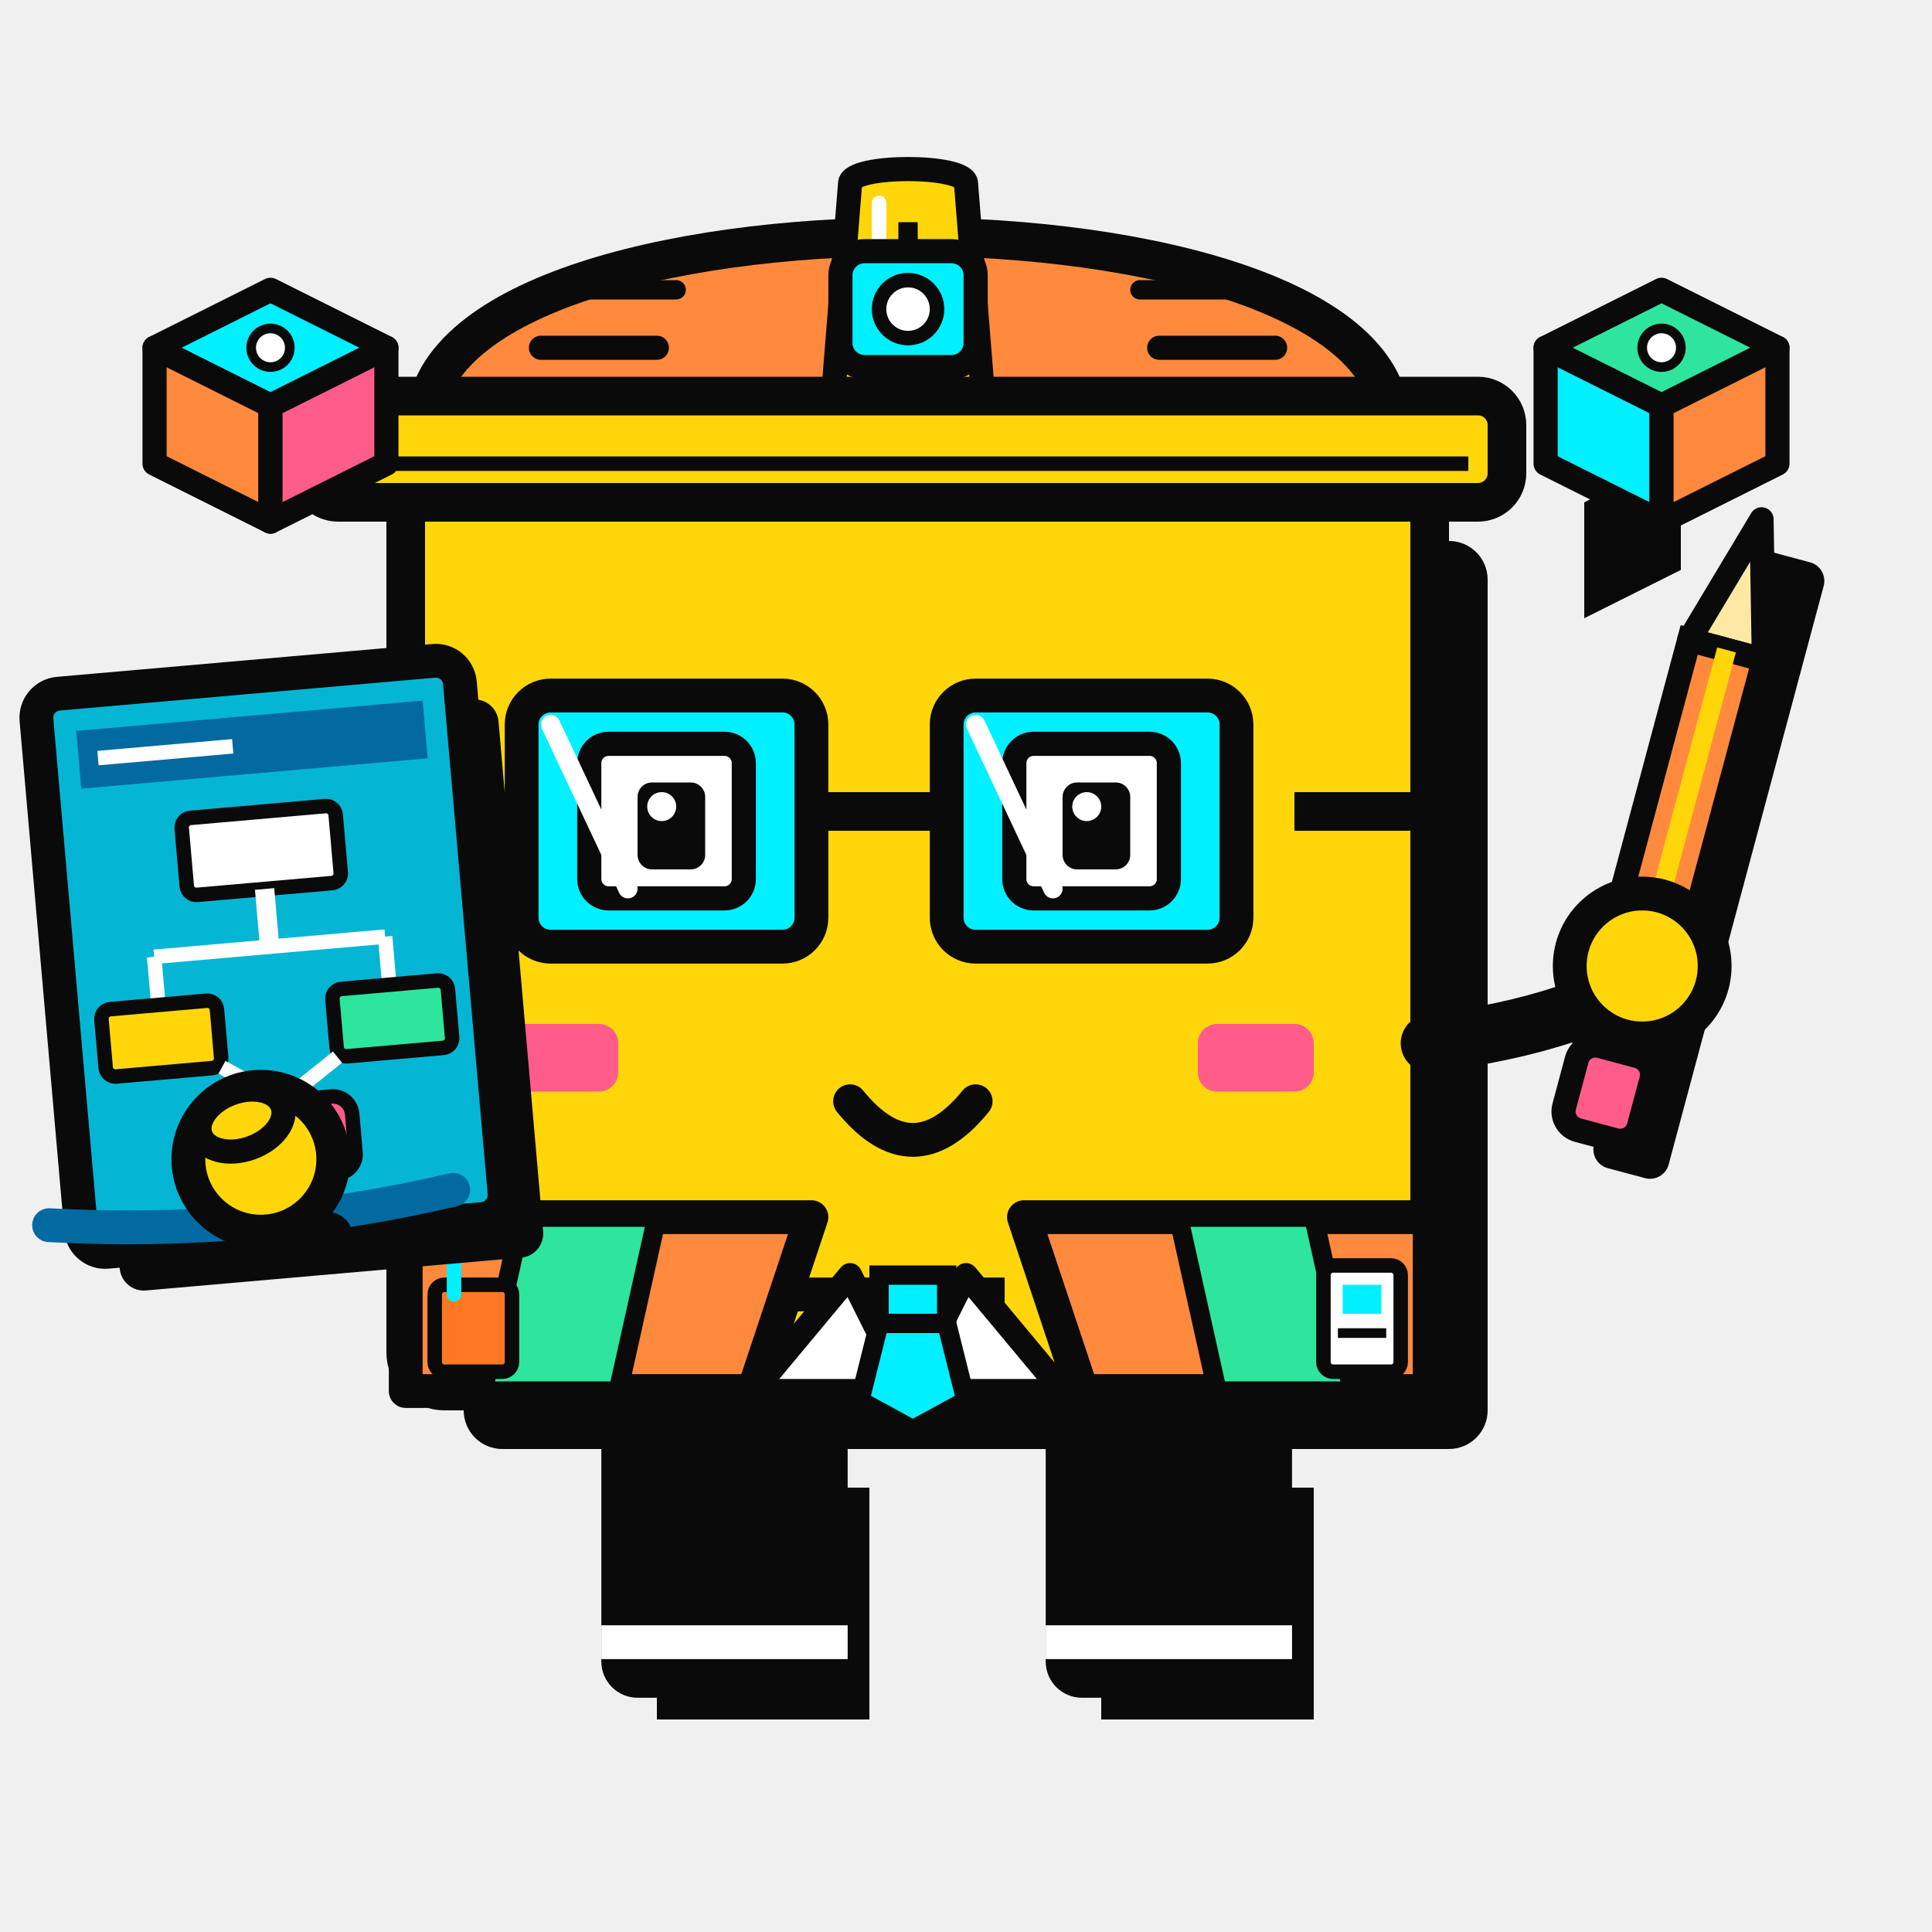
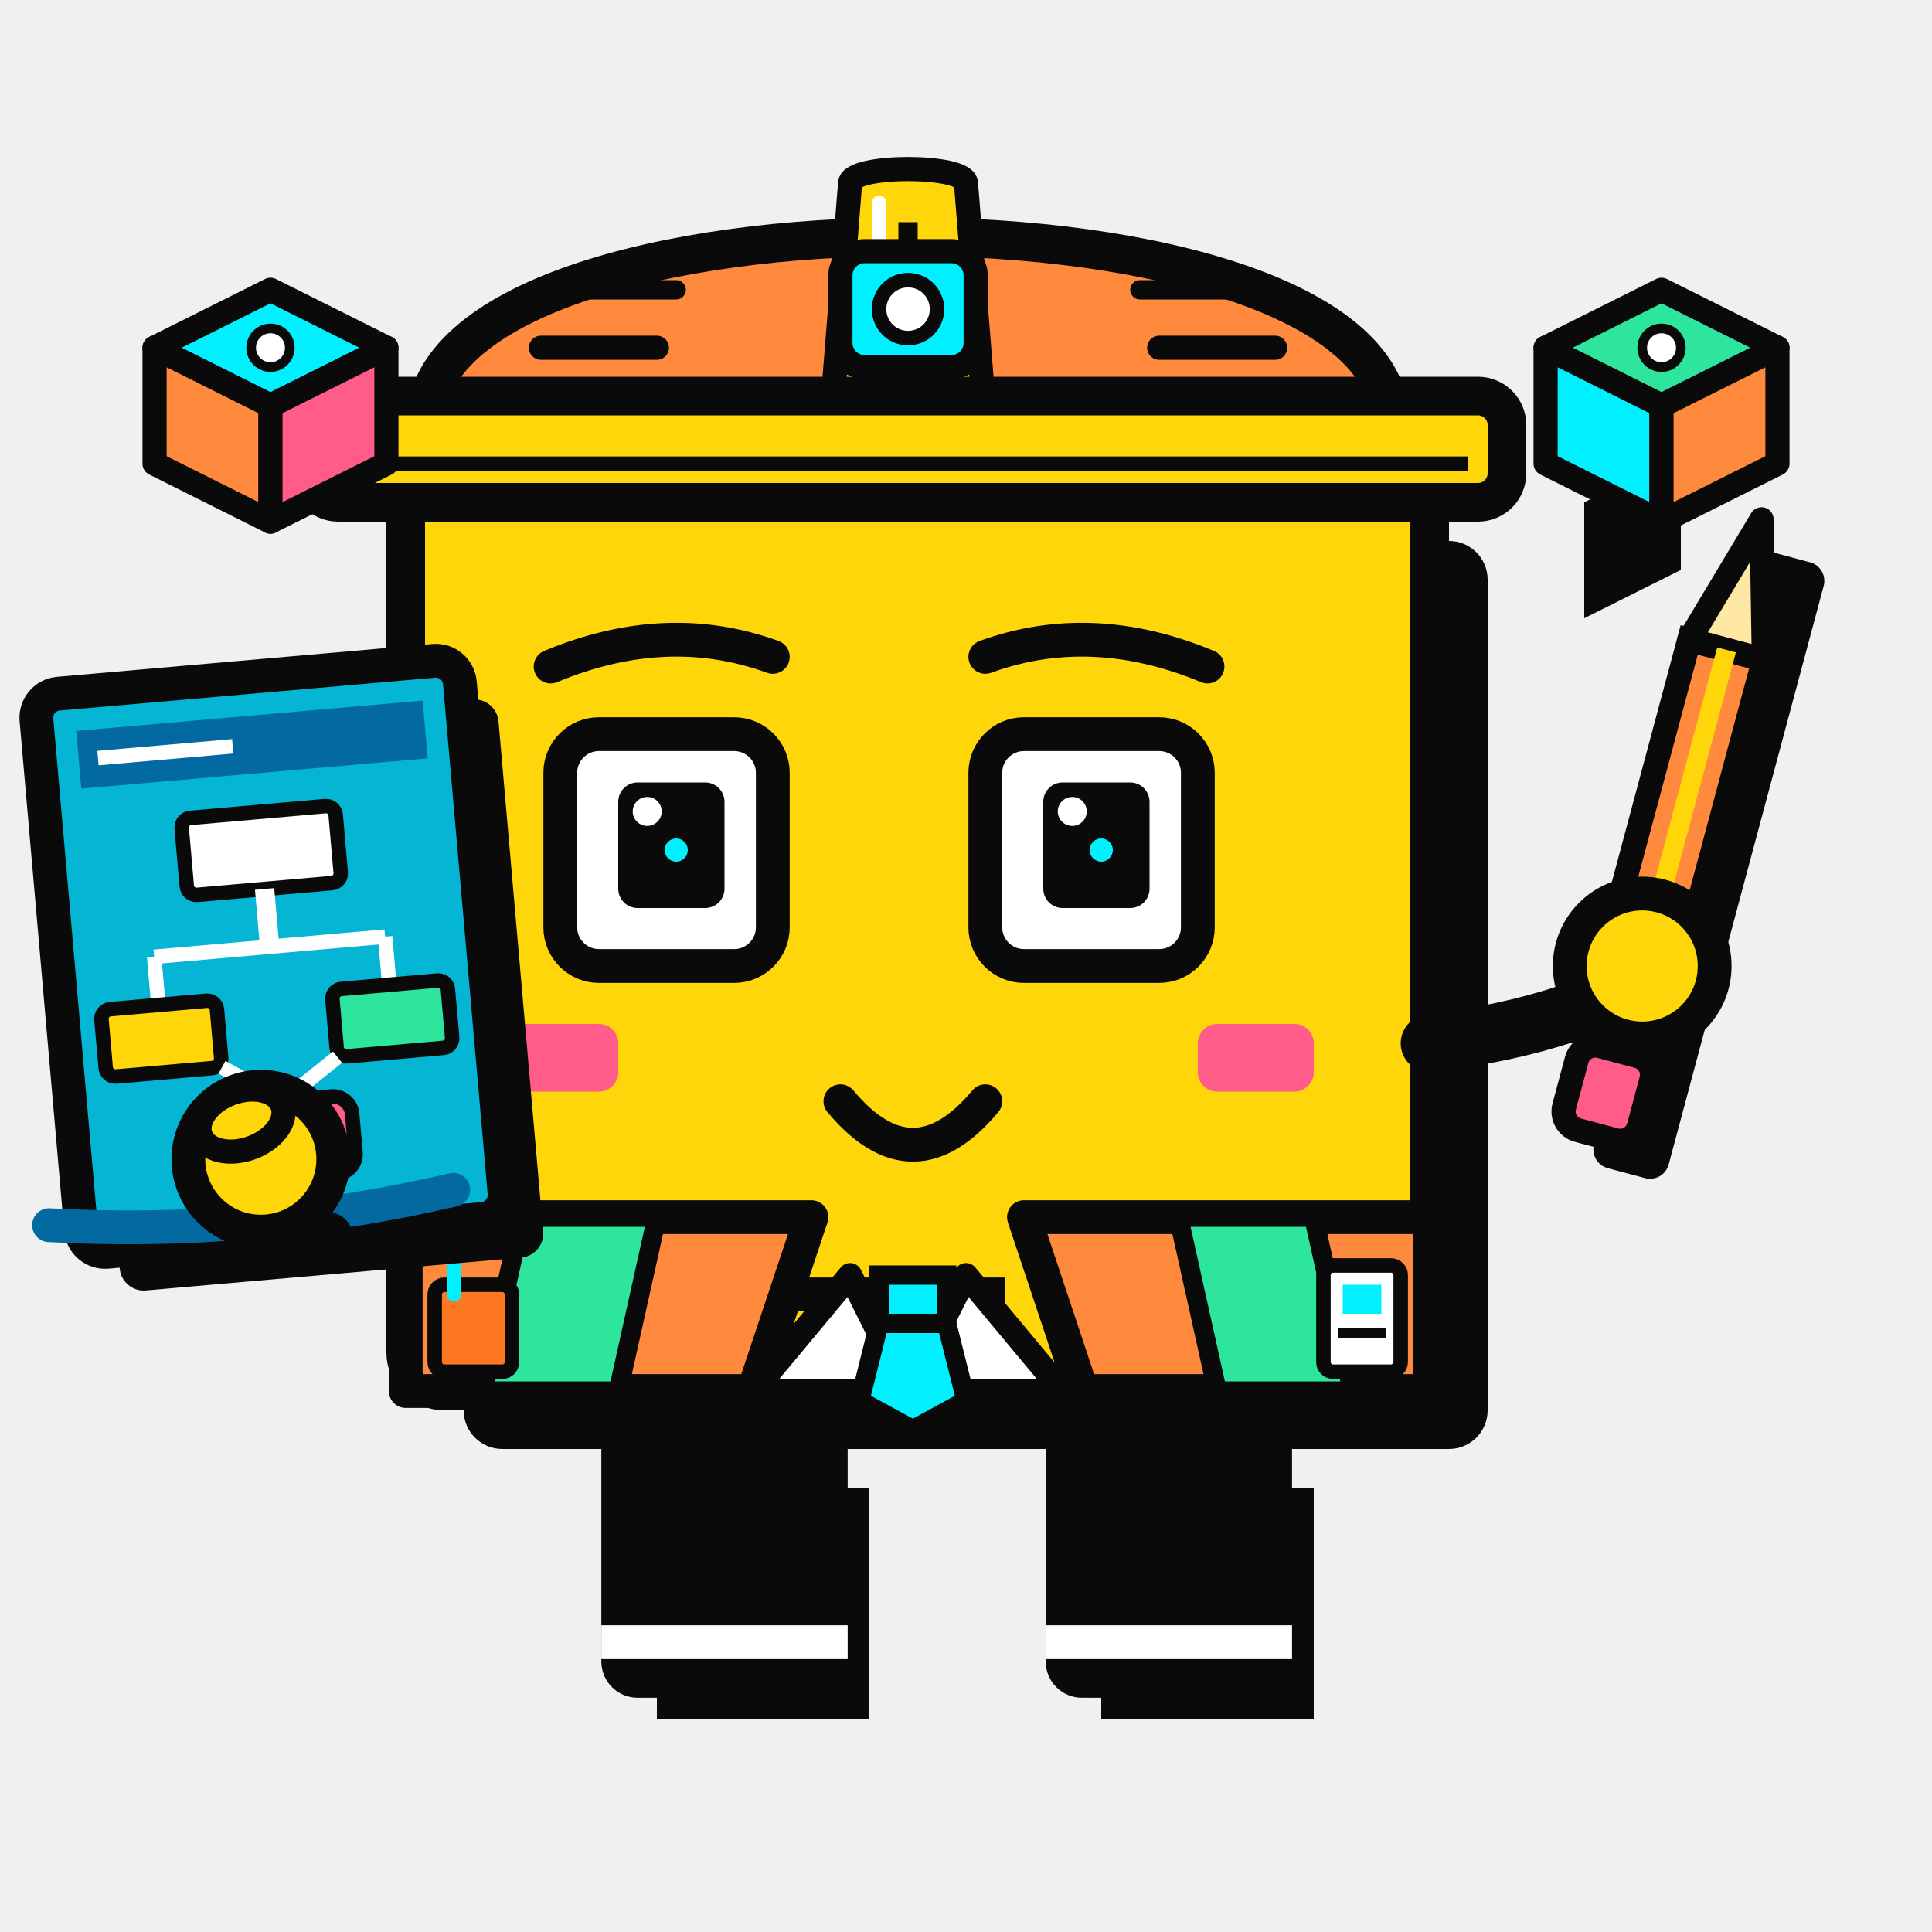
<svg xmlns="http://www.w3.org/2000/svg" viewBox="0 0 200 200" width="200" height="200" fill="none">
  <polygon points="164,52 174,47 174,59 164,64" fill="#0A0A0A" />
  <polygon points="160,36 172,30 184,36 172,42" fill="#2EE59D" stroke="#0A0A0A" stroke-width="2.5" stroke-linejoin="round" />
  <polygon points="160,36 172,42 172,54 160,48" fill="#00F0FF" stroke="#0A0A0A" stroke-width="2.5" stroke-linejoin="round" />
  <polygon points="172,42 184,36 184,48 172,54" fill="#FF8A3D" stroke="#0A0A0A" stroke-width="2.5" stroke-linejoin="round" />
  <circle cx="172" cy="36" r="2" fill="#FFFFFF" stroke="#0A0A0A" stroke-width="1" />
  <rect x="68" y="154" width="22" height="24" fill="#0A0A0A" />
  <rect x="114" y="154" width="22" height="24" fill="#0A0A0A" />
  <rect x="64" y="148" width="22" height="26" fill="#0A0A0A" rx="2" stroke="#0A0A0A" stroke-width="3.5" />
  <line x1="64" y1="170" x2="86" y2="170" stroke="#FFFFFF" stroke-width="3.5" stroke-linecap="square" />
  <rect x="110" y="148" width="22" height="26" fill="#0A0A0A" rx="2" stroke="#0A0A0A" stroke-width="3.5" />
  <line x1="110" y1="170" x2="132" y2="170" stroke="#FFFFFF" stroke-width="3.5" stroke-linecap="square" />
  <rect x="48" y="56" width="106" height="94" rx="4" fill="#0A0A0A" />
  <rect x="42" y="50" width="106" height="94" rx="4" fill="#FFD60A" stroke="#0A0A0A" stroke-width="4" />
  <line x1="54" y1="134" x2="136" y2="134" stroke="#0A0A0A" stroke-width="3.5" stroke-dasharray="8 6" />
  <rect x="52" y="106" width="12" height="7" rx="2" fill="#FF5C8A" />
  <rect x="124" y="106" width="12" height="7" rx="2" fill="#FF5C8A" />
  <polygon points="78,144 94,144 88,132" fill="#FFFFFF" stroke="#0A0A0A" stroke-width="2.5" stroke-linejoin="round" />
  <polygon points="110,144 94,144 100,132" fill="#FFFFFF" stroke="#0A0A0A" stroke-width="2.5" stroke-linejoin="round" />
  <rect x="91" y="132" width="7" height="5" fill="#00F0FF" stroke="#0A0A0A" stroke-width="2" />
  <polygon points="91,137 98,137 100,145 94.5,148 89,145" fill="#00F0FF" stroke="#0A0A0A" stroke-width="2" />
  <polygon points="42,126 84,126 78,144 42,144" fill="#FF8A3D" stroke="#0A0A0A" stroke-width="3.5" stroke-linejoin="round" />
  <polygon points="54,126 68,126 64,144 50,144" fill="#2EE59D" stroke="#0A0A0A" stroke-width="2" stroke-linejoin="round" />
  <rect x="45" y="133" width="8" height="9" rx="1" fill="#FF7722" stroke="#0A0A0A" stroke-width="1.5" />
  <line x1="47" y1="130" x2="47" y2="134" stroke="#00F0FF" stroke-width="1.5" stroke-linecap="round" />
  <polygon points="106,126 148,126 148,144 112,144" fill="#FF8A3D" stroke="#0A0A0A" stroke-width="3.5" stroke-linejoin="round" />
  <polygon points="122,126 136,126 140,144 126,144" fill="#2EE59D" stroke="#0A0A0A" stroke-width="2" stroke-linejoin="round" />
  <rect x="137" y="131" width="8" height="11" rx="1" fill="#FFFFFF" stroke="#0A0A0A" stroke-width="1.5" />
  <rect x="139" y="133" width="4" height="3" fill="#00F0FF" />
  <line x1="138.5" y1="138" x2="143.5" y2="138" stroke="#0A0A0A" stroke-width="1" />
  <line x1="84" y1="126" x2="78" y2="144" stroke="#0A0A0A" stroke-width="3" />
  <line x1="106" y1="126" x2="112" y2="144" stroke="#0A0A0A" stroke-width="3" />
-   <path d="M 88 114 Q 94.5 122 101 114" stroke="#0A0A0A" stroke-width="3.5" fill="none" stroke-linecap="round" />
-   <line x1="42" y1="84" x2="54" y2="84" stroke="#0A0A0A" stroke-width="4" />
-   <line x1="134" y1="84" x2="148" y2="84" stroke="#0A0A0A" stroke-width="4" />
-   <line x1="84" y1="84" x2="98" y2="84" stroke="#0A0A0A" stroke-width="4" />
-   <rect x="54" y="72" width="30" height="26" rx="3" fill="#00F0FF" stroke="#0A0A0A" stroke-width="3.5" />
-   <rect x="61" y="77" width="16" height="16" rx="2" fill="#FFFFFF" stroke="#0A0A0A" stroke-width="2.5" />
-   <rect x="66" y="81" width="7" height="9" rx="1.5" fill="#0A0A0A" />
-   <circle cx="68.5" cy="83.5" r="1.5" fill="#FFFFFF" />
-   <line x1="57" y1="75" x2="65" y2="92" stroke="#FFFFFF" stroke-width="2" stroke-linecap="round" />
-   <rect x="98" y="72" width="30" height="26" rx="3" fill="#00F0FF" stroke="#0A0A0A" stroke-width="3.5" />
-   <rect x="105" y="77" width="16" height="16" rx="2" fill="#FFFFFF" stroke="#0A0A0A" stroke-width="2.5" />
-   <rect x="110" y="81" width="7" height="9" rx="1.5" fill="#0A0A0A" />
-   <circle cx="112.5" cy="83.5" r="1.5" fill="#FFFFFF" />
-   <line x1="101" y1="75" x2="109" y2="92" stroke="#FFFFFF" stroke-width="2" stroke-linecap="round" />
+   <path d="M 87 114 Q 94.5 123 102 114" stroke="#0A0A0A" stroke-width="3.5" fill="none" stroke-linecap="round" />
+   <rect x="58" y="76" width="22" height="24" rx="4" fill="#FFFFFF" stroke="#0A0A0A" stroke-width="3.5" />
+   <rect x="64" y="81" width="11" height="13" rx="2" fill="#0A0A0A" />
+   <circle cx="67" cy="84" r="1.5" fill="#FFFFFF" />
+   <circle cx="70" cy="88" r="1.2" fill="#00F0FF" />
+   <rect x="102" y="76" width="22" height="24" rx="4" fill="#FFFFFF" stroke="#0A0A0A" stroke-width="3.5" />
+   <rect x="108" y="81" width="11" height="13" rx="2" fill="#0A0A0A" />
+   <circle cx="111" cy="84" r="1.5" fill="#FFFFFF" />
+   <circle cx="114" cy="88" r="1.2" fill="#00F0FF" />
+   <path d="M 57 69 Q 69 64 80 68" stroke="#0A0A0A" stroke-width="3.5" stroke-linecap="round" fill="none" />
+   <path d="M 102 68 Q 113 64 125 69" stroke="#0A0A0A" stroke-width="3.5" stroke-linecap="round" fill="none" />
  <path d="M 44 48 C 44 22 146 22 146 48 Z" fill="#0A0A0A" />
  <path d="M 44 44 C 44 18 144 18 144 44 Z" fill="#FF8A3D" stroke="#0A0A0A" stroke-width="4" />
  <line x1="56" y1="36" x2="68" y2="36" stroke="#0A0A0A" stroke-width="2.5" stroke-linecap="round" />
  <line x1="120" y1="36" x2="132" y2="36" stroke="#0A0A0A" stroke-width="2.5" stroke-linecap="round" />
  <line x1="60" y1="30" x2="70" y2="30" stroke="#0A0A0A" stroke-width="2" stroke-linecap="round" />
  <line x1="118" y1="30" x2="128" y2="30" stroke="#0A0A0A" stroke-width="2" stroke-linecap="round" />
  <path d="M 88 19 C 88 17 100 17 100 19 L 102 44 L 86 44 Z" fill="#FFD60A" stroke="#0A0A0A" stroke-width="2.5" />
  <line x1="91" y1="21" x2="91" y2="41" stroke="#FFFFFF" stroke-width="1.5" stroke-linecap="round" />
  <rect x="32" y="41" width="124" height="11" rx="3" fill="#FFD60A" stroke="#0A0A0A" stroke-width="4" />
  <line x1="36" y1="48" x2="152" y2="48" stroke="#0A0A0A" stroke-width="1.5" />
  <rect x="87" y="26" width="14" height="12" rx="2.5" fill="#00F0FF" stroke="#0A0A0A" stroke-width="2.5" />
  <circle cx="94" cy="32" r="3" fill="#FFFFFF" stroke="#0A0A0A" stroke-width="1.5" />
  <line x1="94" y1="23" x2="94" y2="26" stroke="#0A0A0A" stroke-width="2" />
  <path d="M 148 108 Q 164 106 172 100" stroke="#0A0A0A" stroke-width="6" stroke-linecap="round" fill="none" />
  <g transform="rotate(15 170 96)">
    <rect x="171" y="55" width="8" height="66" rx="2" fill="#0A0A0A" />
    <polygon points="169.5,57 172.5,57 171,52" fill="#0A0A0A" />
    <polygon points="167,66 175,66 171,52" fill="#FFE8A3" stroke="#0A0A0A" stroke-width="2.5" stroke-linejoin="round" />
    <rect x="167" y="66" width="8" height="38" fill="#FF8A3D" stroke="#0A0A0A" stroke-width="2.5" />
    <line x1="171" y1="66" x2="171" y2="104" stroke="#FFD60A" stroke-width="2" />
    <rect x="166.5" y="104" width="9" height="5" rx="1" fill="#FFFFFF" stroke="#0A0A0A" stroke-width="2" />
    <line x1="168" y1="106.5" x2="174" y2="106.5" stroke="#0A0A0A" stroke-width="1" />
    <rect x="167" y="109" width="8" height="9" rx="2" fill="#FF5C8A" stroke="#0A0A0A" stroke-width="2.5" />
  </g>
  <circle cx="170" cy="100" r="7.5" fill="#FFD60A" stroke="#0A0A0A" stroke-width="3.5" />
  <g>
    <path d="M 42 110 Q 24 116 28 126" stroke="#0A0A0A" stroke-width="6" stroke-linecap="round" fill="none" />
    <rect x="10" y="74" width="44" height="58" rx="2.5" fill="#0A0A0A" transform="rotate(-5 32 103)" />
    <rect x="6" y="70" width="44" height="58" rx="2.5" fill="#05B6D4" stroke="#0A0A0A" stroke-width="3.5" transform="rotate(-5 28 99)" />
    <g transform="rotate(-5 28 99)">
      <rect x="10" y="74" width="36" height="6" fill="#0369A1" />
      <line x1="12" y1="77" x2="26" y2="77" stroke="#FFFFFF" stroke-width="1.5" />
      <rect x="20" y="84" width="16" height="8" rx="1" fill="#FFFFFF" stroke="#0A0A0A" stroke-width="1.5" />
      <line x1="28" y1="92" x2="28" y2="98" stroke="#FFFFFF" stroke-width="2" />
      <line x1="16" y1="98" x2="40" y2="98" stroke="#FFFFFF" stroke-width="1.5" />
      <line x1="16" y1="98" x2="16" y2="103" stroke="#FFFFFF" stroke-width="1.5" />
      <line x1="40" y1="98" x2="40" y2="103" stroke="#FFFFFF" stroke-width="1.5" />
      <rect x="10" y="103" width="12" height="7" rx="1" fill="#FFD60A" stroke="#0A0A0A" stroke-width="1.5" />
      <rect x="34" y="103" width="12" height="7" rx="1" fill="#2EE59D" stroke="#0A0A0A" stroke-width="1.5" />
      <line x1="22" y1="110" x2="28" y2="114" stroke="#FFFFFF" stroke-width="1.5" />
      <line x1="34" y1="110" x2="28" y2="114" stroke="#FFFFFF" stroke-width="1.5" />
      <rect x="21" y="114" width="14" height="8" rx="2" fill="#FF5C8A" stroke="#0A0A0A" stroke-width="1.5" />
    </g>
    <path d="M 5 125 Q 26 128 47 125" stroke="#0369A1" stroke-width="3.5" stroke-linecap="round" fill="none" transform="rotate(-5 26 125)" />
    <path d="M 34 128 Q 28 126 24 122" stroke="#0A0A0A" stroke-width="5" stroke-linecap="round" fill="none" />
    <circle cx="27" cy="120" r="7.5" fill="#FFD60A" stroke="#0A0A0A" stroke-width="3.5" />
    <ellipse cx="25" cy="116" rx="4.5" ry="3" transform="rotate(-20 25 116)" fill="#FFD60A" stroke="#0A0A0A" stroke-width="2.5" />
  </g>
  <polygon points="16,36 28,30 40,36 28,42" fill="#00F0FF" stroke="#0A0A0A" stroke-width="2.5" stroke-linejoin="round" />
  <polygon points="16,36 28,42 28,54 16,48" fill="#FF8A3D" stroke="#0A0A0A" stroke-width="2.5" stroke-linejoin="round" />
  <polygon points="28,42 40,36 40,48 28,54" fill="#FF5C8A" stroke="#0A0A0A" stroke-width="2.5" stroke-linejoin="round" />
  <circle cx="28" cy="36" r="2" fill="#FFFFFF" stroke="#0A0A0A" stroke-width="1" />
</svg>
